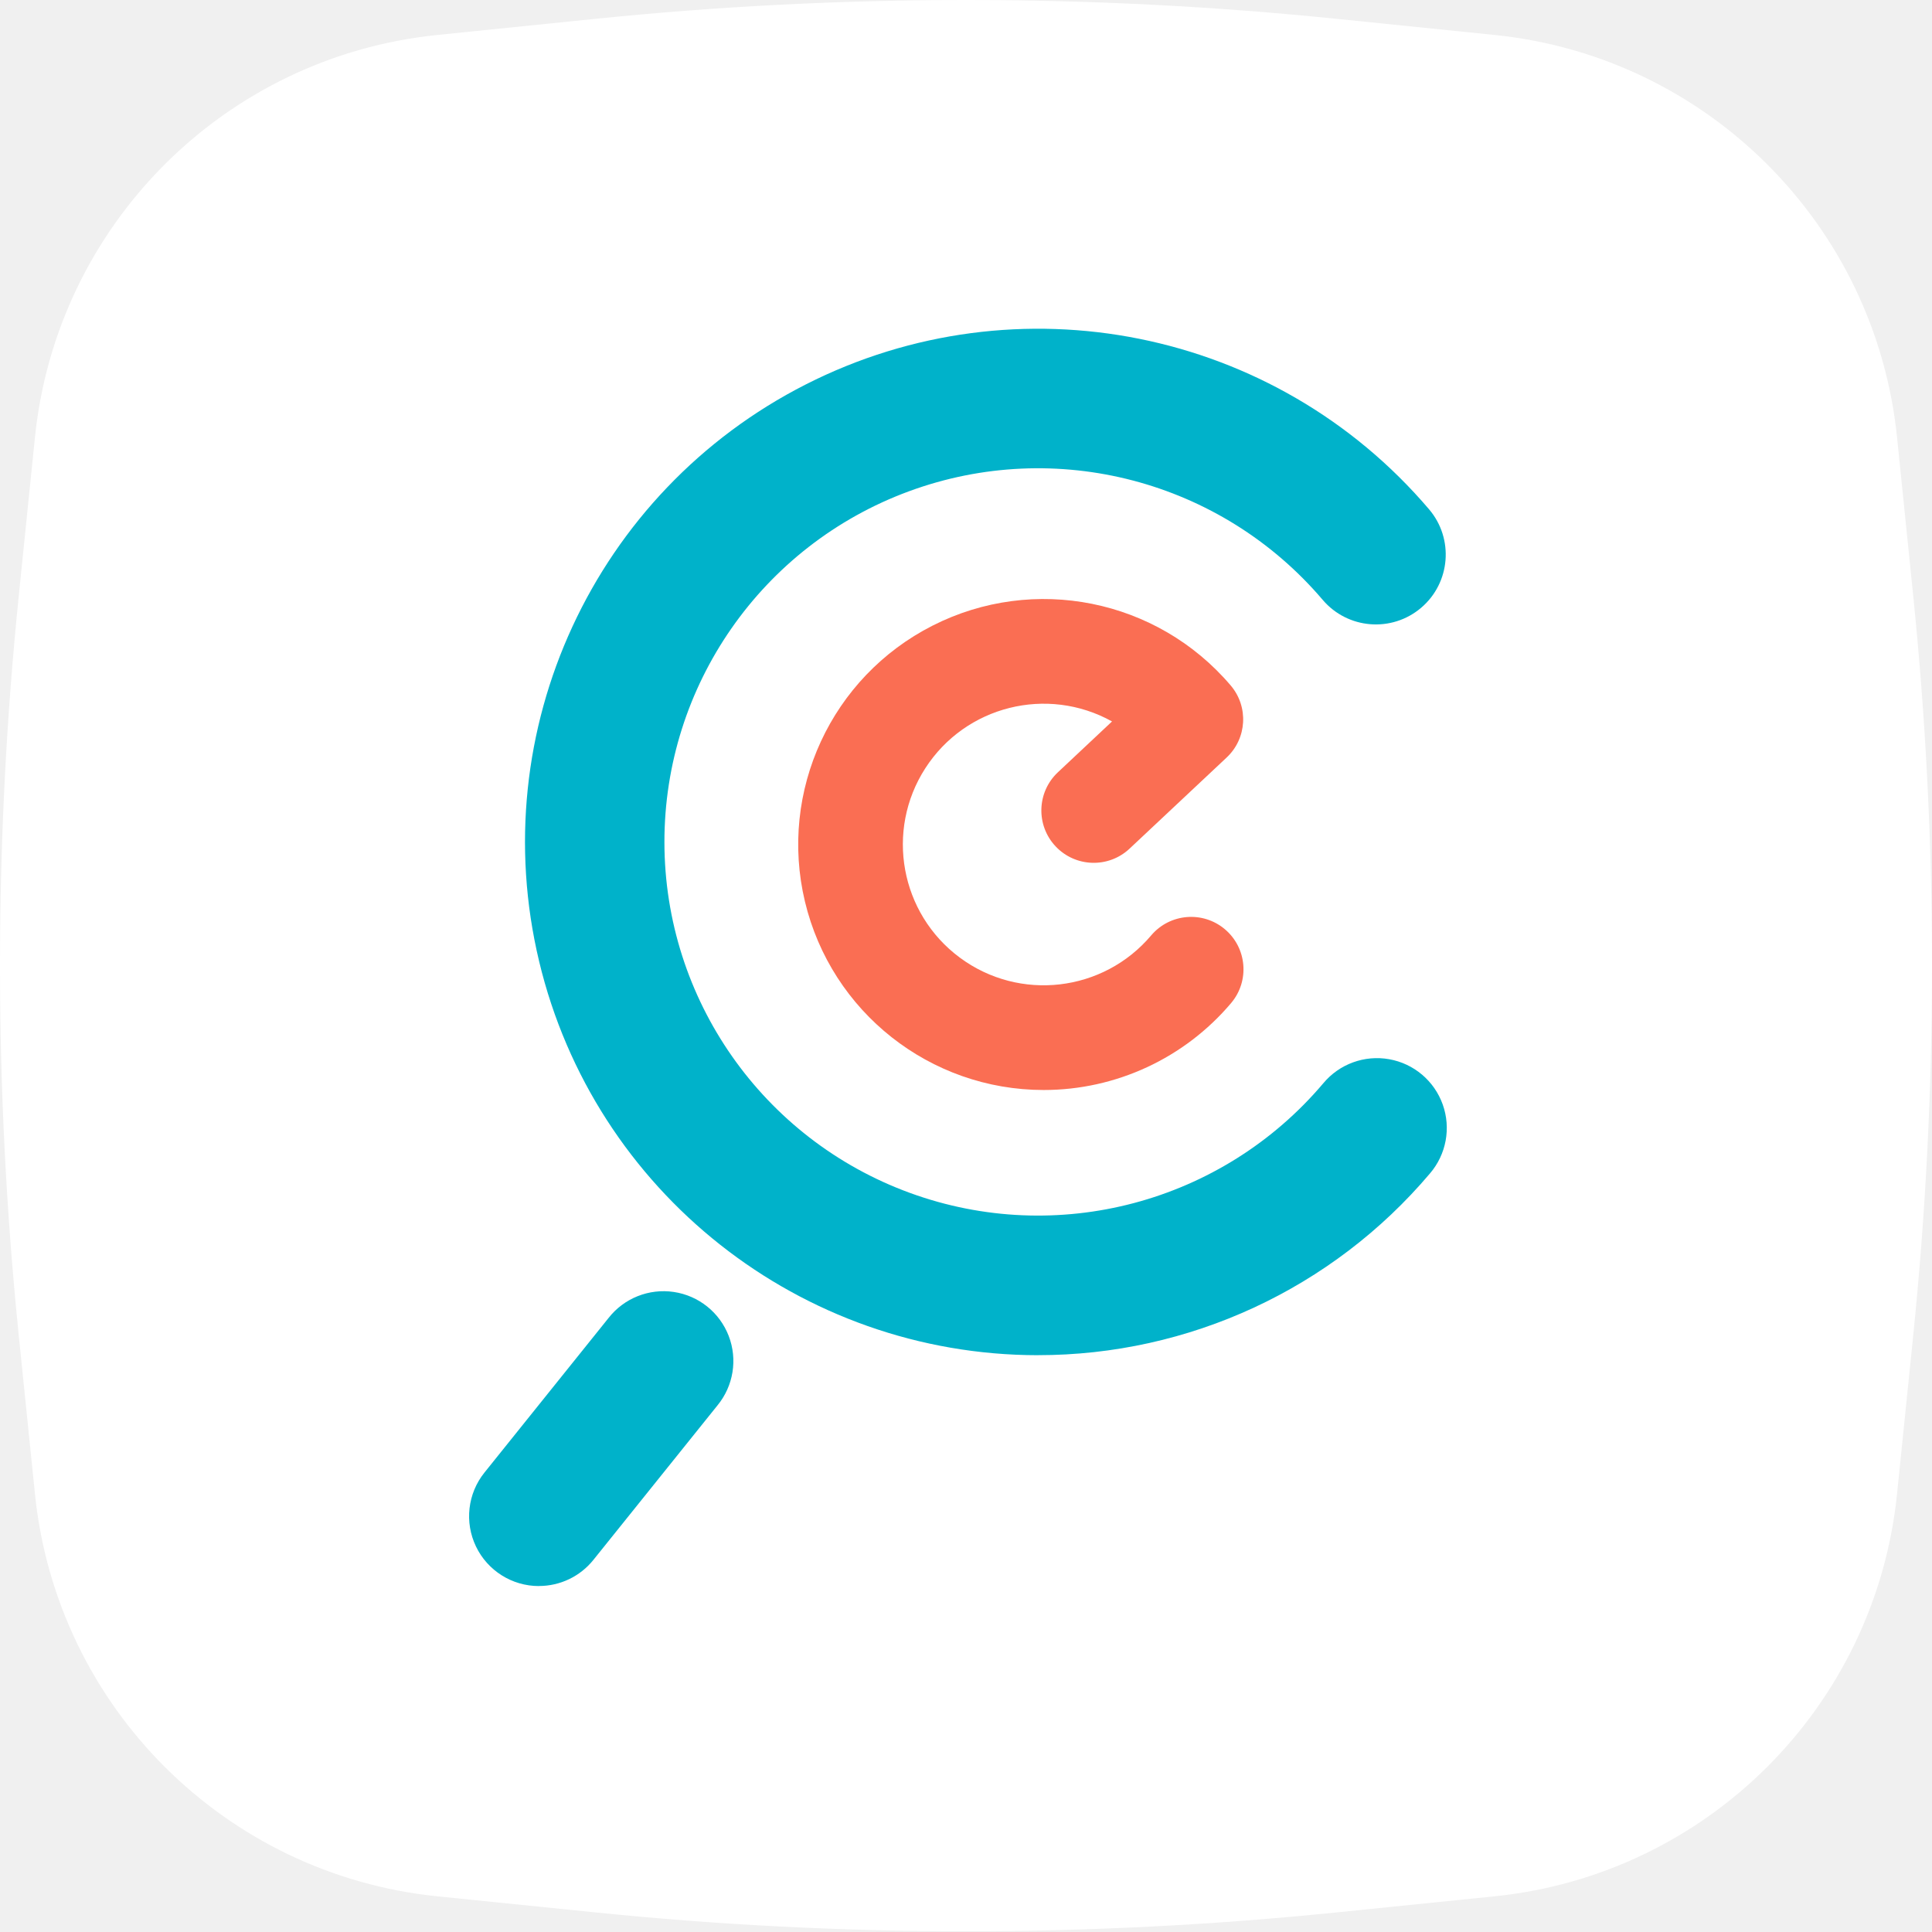
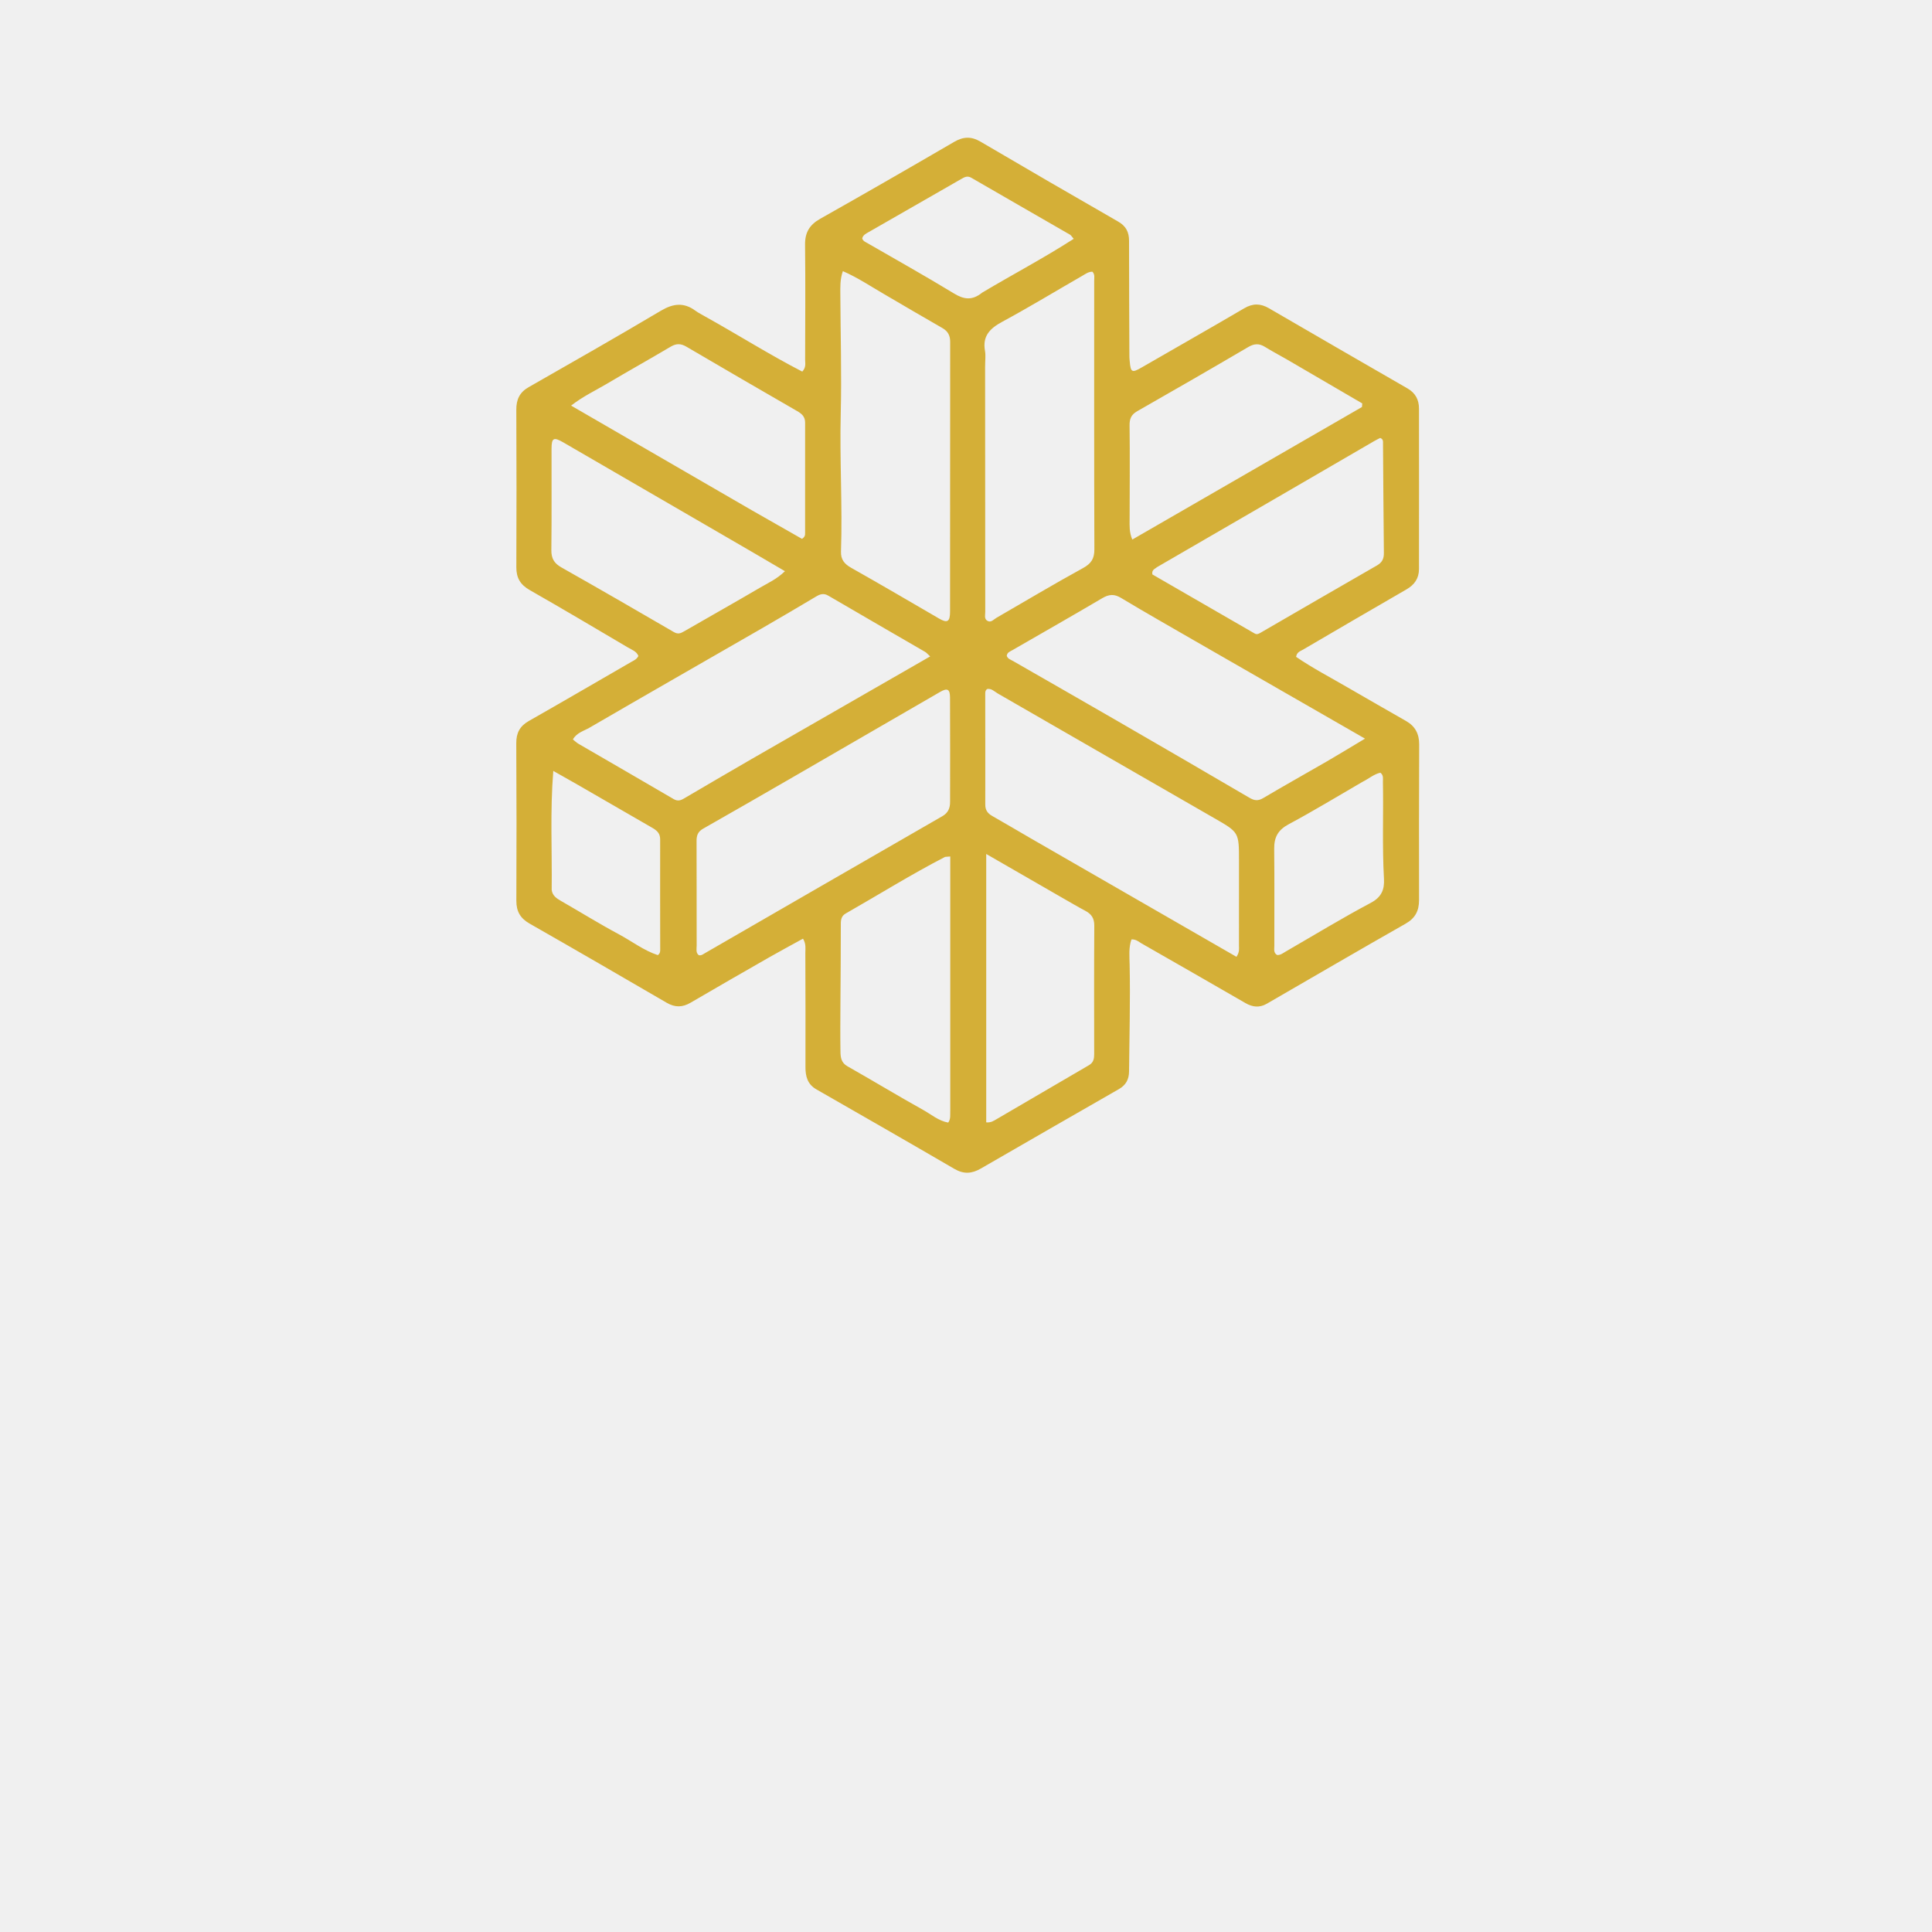
- <svg xmlns="http://www.w3.org/2000/svg" width="150.059" height="150" viewBox="0 0 150.059 150">
-   <g id="mainlogo" transform="translate(-0.004 0)">
-     <path id="back" d="M115.724,4.568l12.222,1.248a34.989,34.989,0,0,1,31.262,31.248l1.247,12.219a283.607,283.607,0,0,1,0,57.638l-1.247,12.216a34.993,34.993,0,0,1-31.262,31.25l-12.222,1.245a283.83,283.83,0,0,1-57.661,0L45.84,150.388a34.991,34.991,0,0,1-31.261-31.25l-1.248-12.216a283.757,283.757,0,0,1,0-57.638l1.248-12.219A34.988,34.988,0,0,1,45.84,5.816L58.062,4.568a283.838,283.838,0,0,1,57.662,0Z" transform="translate(-11.86 -3.1)" fill="#fff" fill-rule="evenodd" />
-     <g id="mainlogo-2" data-name="mainlogo" transform="translate(24.03 23.998)">
-       <rect id="logoback" width="102" height="102" fill="none" />
-       <g id="logo" transform="translate(36.12 4.121)">
-         <rect id="back-2" data-name="back" width="102" height="102" transform="translate(-36.12 -4.121)" fill="none" />
-         <path id="Path_16339" data-name="Path 16339" d="M5.423,243.619a5.422,5.422,0,0,1-4.229-8.813L10.832,222.8a5.424,5.424,0,1,1,8.464,6.784l-9.637,12a5.415,5.415,0,0,1-4.235,2.03Z" transform="translate(-23.714 -148.548)" fill="#00b2ca" />
-         <path id="Path_16340" data-name="Path 16340" d="M94.4,100.084A19.067,19.067,0,1,1,108.931,68.66a4.063,4.063,0,0,1-.312,5.6l-7.538,7.075a4.067,4.067,0,0,1-5.572-5.926l4.208-3.951a10.935,10.935,0,1,0,3.038,16.62,4.067,4.067,0,1,1,6.209,5.256,19.062,19.062,0,0,1-14.568,6.75Z" transform="translate(-73.491 -43.542)" fill="#fa6e53" />
-         <path id="Path_16341" data-name="Path 16341" d="M52.543,79.723a39.862,39.862,0,1,1,30.381-65.7,5.425,5.425,0,1,1-8.264,7.031A29.021,29.021,0,1,0,74.71,58.6a5.424,5.424,0,1,1,8.281,7.007A39.849,39.849,0,0,1,52.539,79.72Z" transform="translate(-32.073 -2.583)" fill="#00b2ca" />
-       </g>
-     </g>
+ <svg xmlns="http://www.w3.org/2000/svg" width="1000px" height="1000px" viewBox="0 0 1000 1000" version="1.1">
+   <g id="surface1">
+     <path style=" stroke:none;fill-rule:nonzero;fill:rgb(83.137%,68.627%,21.569%);fill-opacity:1;" d="M 365.273 163.988 C 382.254 173.441 398.402 183.66 415.254 192.336 C 417.355 190.09 416.727 188.035 416.734 186.176 C 416.789 166.324 416.918 146.469 416.699 126.617 C 416.633 120.332 419.031 116.348 424.488 113.27 C 447.707 100.168 470.816 86.875 493.852 73.449 C 498.609 70.68 502.707 70.504 507.492 73.312 C 531.172 87.227 554.934 101.008 578.75 114.684 C 582.793 117.004 584.398 120.113 584.398 124.605 C 584.391 144.605 584.496 164.605 584.57 184.609 C 584.574 185.418 584.68 186.23 584.75 187.039 C 585.223 192.777 585.938 193.082 590.77 190.289 C 608.504 180.031 626.34 169.957 644 159.574 C 648.496 156.93 652.449 157.023 656.781 159.539 C 680.676 173.418 704.586 187.277 728.539 201.059 C 732.684 203.445 734.465 206.992 734.469 211.516 C 734.508 239.18 734.477 266.844 734.465 294.508 C 734.461 299.367 732.145 302.676 727.934 305.102 C 710.039 315.41 692.223 325.855 674.395 336.277 C 673.055 337.062 671.281 337.461 670.852 339.98 C 679.367 345.816 688.719 350.684 697.801 355.969 C 707.781 361.773 717.82 367.484 727.836 373.227 C 732.508 375.906 734.59 379.891 734.566 385.301 C 734.469 412.148 734.445 439 734.496 465.852 C 734.508 471.395 732.574 475.238 727.504 478.117 C 703.469 491.766 679.602 505.715 655.668 519.543 C 651.918 521.707 648.328 521.324 644.605 519.168 C 626.734 508.82 608.801 498.578 590.879 488.32 C 589.367 487.453 588.035 486.121 585.645 486.23 C 584.133 490.5 584.609 495.113 584.703 499.48 C 585.086 517.855 584.555 536.211 584.398 554.578 C 584.363 558.812 582.676 561.691 579.125 563.73 C 555.297 577.414 531.449 591.07 507.672 604.84 C 503.012 607.539 498.801 607.816 493.977 605.008 C 470.238 591.172 446.395 577.516 422.555 563.852 C 417.973 561.227 416.891 557.164 416.906 552.293 C 416.961 532.602 416.914 512.91 416.844 493.219 C 416.836 491.004 417.332 488.672 415.633 485.848 C 409.883 489.02 404.105 492.105 398.422 495.352 C 384.73 503.184 371.043 511.031 357.43 519.004 C 353.199 521.48 349.348 521.516 345.074 519.027 C 321.469 505.277 297.832 491.582 274.102 478.043 C 269.309 475.309 267.242 471.73 267.266 466.219 C 267.395 439.043 267.371 411.863 267.223 384.688 C 267.191 379.398 269.062 375.824 273.719 373.18 C 291.387 363.145 308.93 352.895 326.523 342.734 C 327.914 341.93 329.5 341.387 330.43 339.543 C 329.531 337.141 327.051 336.34 325.066 335.168 C 308.133 325.16 291.207 315.133 274.125 305.383 C 269.312 302.633 267.23 299.094 267.258 293.59 C 267.383 266.414 267.363 239.238 267.246 212.062 C 267.227 206.84 268.902 203.098 273.586 200.422 C 296.457 187.367 319.348 174.34 341.984 160.883 C 348.355 157.098 353.895 156.363 359.938 160.816 C 361.496 161.969 363.285 162.812 365.273 163.988 M 457.668 152.27 C 450.688 148.23 443.973 143.691 436.262 140.34 C 434.781 144.57 434.941 148.453 434.957 152.301 C 435.051 172.957 435.672 193.625 435.16 214.266 C 434.57 238.02 436.094 261.746 435.293 285.48 C 435.152 289.59 437.031 291.895 440.551 293.879 C 455.824 302.496 470.953 311.367 486.109 320.188 C 490.309 322.629 491.746 321.859 491.75 316.566 C 491.797 270.035 491.766 223.504 491.809 176.973 C 491.812 173.723 490.691 171.469 487.789 169.809 C 477.906 164.168 468.117 158.367 457.668 152.27 M 534.008 434.207 C 569.355 454.566 604.703 474.926 639.988 495.246 C 641.684 492.719 641.285 491.047 641.289 489.457 C 641.316 474.812 641.305 460.164 641.305 445.52 C 641.301 430.684 641.238 430.793 628.504 423.48 C 591.137 402.02 553.832 380.449 516.48 358.969 C 514.734 357.965 513.191 356.211 510.957 356.637 C 509.871 357.422 509.957 358.445 509.957 359.402 C 509.965 378.441 510.016 397.48 509.977 416.52 C 509.973 419.328 511.223 421.008 513.566 422.34 C 520.211 426.113 526.781 430.02 534.008 434.207 M 509.887 189.941 C 509.906 232.211 509.926 274.48 509.961 316.75 C 509.961 318.324 509.348 320.238 510.961 321.27 C 512.898 322.508 514.266 320.641 515.723 319.801 C 530.637 311.207 545.398 302.34 560.496 294.078 C 564.832 291.703 566.461 289.191 566.445 284.297 C 566.285 237.965 566.367 191.633 566.352 145.301 C 566.352 143.742 566.801 142.039 565.414 140.629 C 563.375 140.621 561.785 141.84 560.148 142.781 C 546.352 150.719 532.738 158.996 518.738 166.559 C 512.34 170.016 508.445 173.941 509.836 181.664 C 510.262 184.023 509.895 186.527 509.887 189.941 M 410.453 402.223 C 394.961 411.141 379.5 420.117 363.941 428.918 C 361.242 430.445 360.531 432.406 360.539 435.266 C 360.605 453.324 360.547 471.387 360.59 489.449 C 360.594 491.145 360.035 493.078 361.676 494.406 C 363.012 494.707 363.902 493.914 364.875 493.355 C 405.84 469.703 446.797 446.035 487.793 422.441 C 490.754 420.738 491.754 418.266 491.758 415.176 C 491.785 397.113 491.828 379.051 491.73 360.988 C 491.707 356.684 490.348 355.98 486.648 358.113 C 461.438 372.664 436.254 387.262 410.453 402.223 M 618.199 331.566 C 605.543 324.238 592.801 317.047 580.273 309.496 C 576.66 307.316 573.961 307.59 570.473 309.648 C 555.074 318.742 539.52 327.57 524.031 336.512 C 522.809 337.219 521.266 337.664 521.098 339.48 C 521.633 341.051 523.148 341.449 524.387 342.16 C 542.414 352.523 560.473 362.832 578.477 373.242 C 601.262 386.414 624.02 399.637 646.73 412.938 C 649.254 414.418 651.172 414.664 653.832 413.086 C 664.734 406.617 675.816 400.453 686.785 394.098 C 693.031 390.477 699.191 386.699 706.52 382.316 C 676.523 365.074 647.676 348.496 618.199 331.566 M 388.711 393.055 C 419.461 375.383 450.211 357.711 481.457 339.758 C 480.051 338.473 479.543 337.824 478.883 337.438 C 462.164 327.727 445.41 318.07 428.719 308.309 C 426.355 306.926 424.539 307.492 422.426 308.75 C 412.938 314.402 403.414 320.008 393.844 325.523 C 364.277 342.559 334.648 359.484 305.152 376.641 C 302.246 378.332 298.512 379.203 296.535 382.734 C 297.605 383.582 298.406 384.395 299.359 384.949 C 315.781 394.492 332.246 403.973 348.637 413.578 C 350.688 414.781 352.172 414.387 353.996 413.312 C 365.332 406.633 376.711 400.027 388.711 393.055 M 491.855 574.387 C 491.855 530.77 491.855 487.152 491.855 443.32 C 489.93 443.508 489.387 443.418 488.996 443.621 C 471.516 452.652 454.828 463.082 437.746 472.82 C 435.664 474.004 435.199 475.781 435.207 478.148 C 435.242 491.949 435.07 505.746 435.004 519.547 C 434.961 527.84 434.887 536.137 435.023 544.43 C 435.07 547.316 435.422 550.074 438.586 551.871 C 451.734 559.32 464.66 567.156 477.855 574.516 C 482.008 576.832 485.77 580.145 490.789 581.055 C 492.188 579.152 491.75 577.152 491.855 574.387 M 548.387 463.867 C 535.977 456.715 523.562 449.562 510.469 442.016 C 510.469 489.285 510.469 535.133 510.469 580.938 C 512.883 581.137 514.289 580.172 515.652 579.379 C 531.676 570.055 547.645 560.641 563.672 551.324 C 566.051 549.941 566.348 547.906 566.348 545.527 C 566.324 523.391 566.258 501.258 566.402 479.121 C 566.426 475.32 564.941 473.105 561.734 471.418 C 557.422 469.148 553.254 466.602 548.387 463.867 M 373.469 276.5 C 346.191 260.676 318.918 244.848 291.637 229.027 C 286.508 226.051 285.48 226.605 285.473 232.469 C 285.449 249.875 285.582 267.285 285.379 284.688 C 285.328 288.984 286.797 291.551 290.52 293.656 C 310.027 304.691 329.441 315.887 348.809 327.168 C 350.957 328.418 352.316 327.805 354.102 326.773 C 367.188 319.215 380.371 311.816 393.402 304.168 C 397.543 301.738 402.047 299.777 406.293 295.648 C 395.297 289.203 384.711 282.996 373.469 276.5 M 389.461 264.301 C 398.129 269.238 406.793 274.172 415.117 278.914 C 416.805 277.801 416.719 276.762 416.719 275.812 C 416.723 256.793 416.684 237.77 416.727 218.75 C 416.73 215.68 415.043 214.188 412.602 212.777 C 393.465 201.746 374.367 190.656 355.324 179.469 C 352.461 177.785 350.105 177.695 347.207 179.41 C 336.168 185.953 324.957 192.203 313.922 198.75 C 308.129 202.191 301.934 205.031 295.605 209.941 C 327.207 228.238 358.023 246.086 389.461 264.301 M 666.066 186.031 C 662.25 183.859 658.379 181.785 654.637 179.488 C 651.664 177.668 649.141 177.832 646.066 179.641 C 627.012 190.828 607.867 201.871 588.672 212.812 C 585.551 214.59 584.613 216.672 584.664 220.258 C 584.879 236.5 584.711 252.746 584.688 268.992 C 584.684 272.18 584.445 275.402 586.078 279.273 C 625.91 256.289 665.43 233.477 704.953 210.668 C 705.004 210.047 705.055 209.426 705.105 208.809 C 692.293 201.348 679.477 193.887 666.066 186.031 M 598.816 293.582 C 597.832 294.512 596.023 294.828 596.469 297.324 C 613.914 307.391 631.633 317.598 649.332 327.852 C 650.562 328.566 651.395 328.121 652.438 327.516 C 672.539 315.855 692.648 304.207 712.793 292.625 C 715.359 291.148 716.324 289.195 716.293 286.258 C 716.078 267.398 715.996 248.535 715.844 229.676 C 715.836 228.598 716.086 227.32 714.379 226.676 C 713.418 227.18 712.262 227.734 711.156 228.379 C 696.121 237.109 681.102 245.867 666.059 254.59 C 643.844 267.469 621.617 280.332 598.816 293.582 M 508.406 151.441 C 524.039 142.129 540.172 133.629 555.754 123.617 C 554.703 122.414 554.375 121.785 553.859 121.484 C 536.84 111.66 519.785 101.891 502.785 92.031 C 500.656 90.797 499.188 91.699 497.438 92.707 C 481.531 101.867 465.594 110.965 449.672 120.098 C 448.293 120.891 446.734 121.562 446.285 123.383 C 446.703 124.816 447.969 125.262 449.082 125.902 C 463.996 134.512 479.031 142.914 493.73 151.871 C 498.832 154.977 503.105 155.734 508.406 151.441 M 705.051 404.785 C 692.398 412.113 679.91 419.738 667.023 426.629 C 661.496 429.582 659.449 433.352 659.52 439.34 C 659.711 456.082 659.555 472.828 659.59 489.57 C 659.594 491.25 659.066 493.227 661.07 494.324 C 662.875 494.395 664.156 493.285 665.535 492.488 C 680.168 484.051 694.594 475.234 709.5 467.32 C 715.148 464.328 716.648 460.359 716.34 454.871 C 715.398 438.141 716.113 421.395 715.797 404.66 C 715.766 403.102 716.242 401.371 714.5 399.945 C 711.238 400.637 708.66 402.957 705.051 404.785 M 285.551 460.586 C 285.898 463.527 287.969 464.945 290.32 466.293 C 300.324 472.027 310.129 478.121 320.285 483.562 C 327.062 487.195 333.266 492.016 340.492 494.371 C 341.758 493.426 341.719 492.395 341.719 491.449 C 341.711 472.434 341.633 453.418 341.695 434.402 C 341.703 431.25 339.906 429.789 337.543 428.43 C 324.594 420.98 311.672 413.48 298.73 406.016 C 295.004 403.863 291.242 401.773 286.379 399.02 C 284.691 419.996 285.789 439.898 285.551 460.586 Z M 285.551 460.586 " />
  </g>
</svg>
